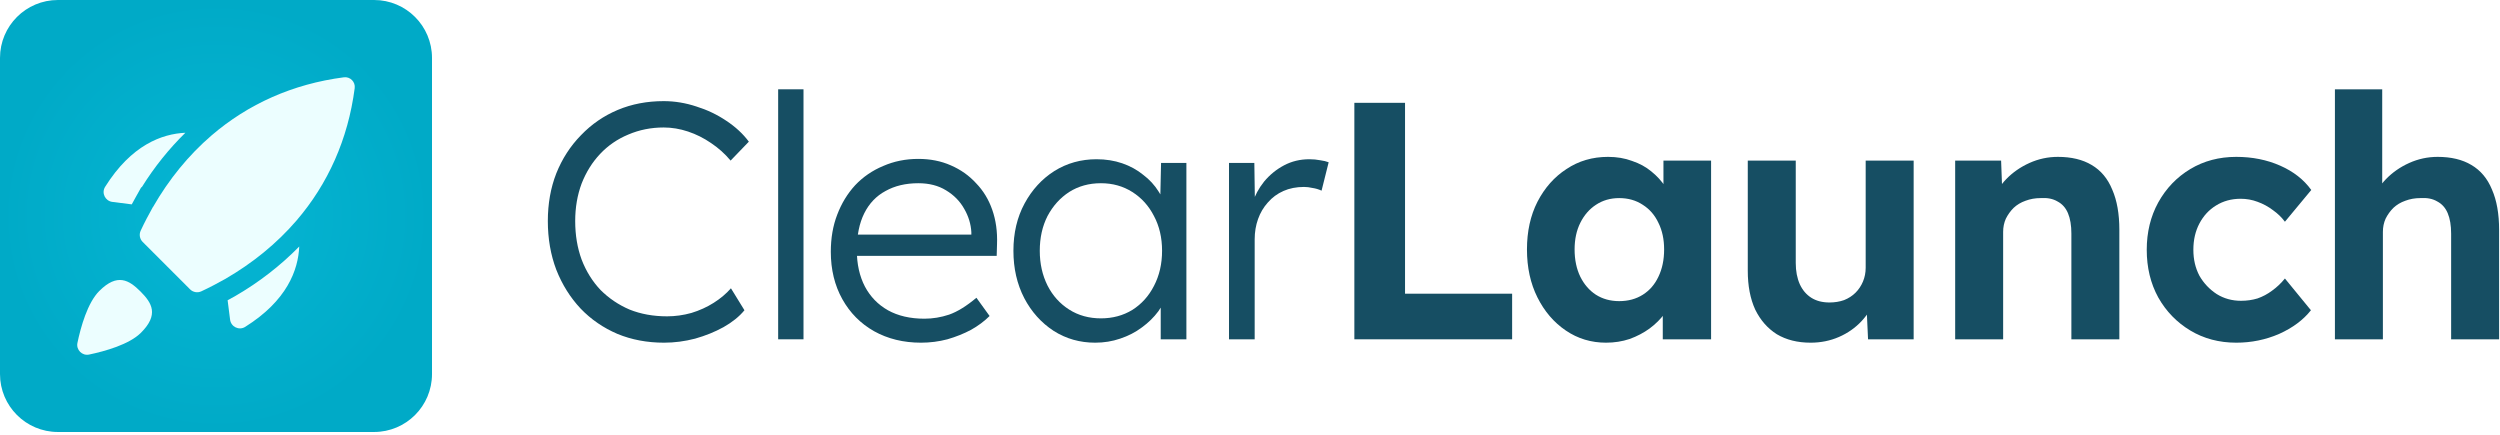
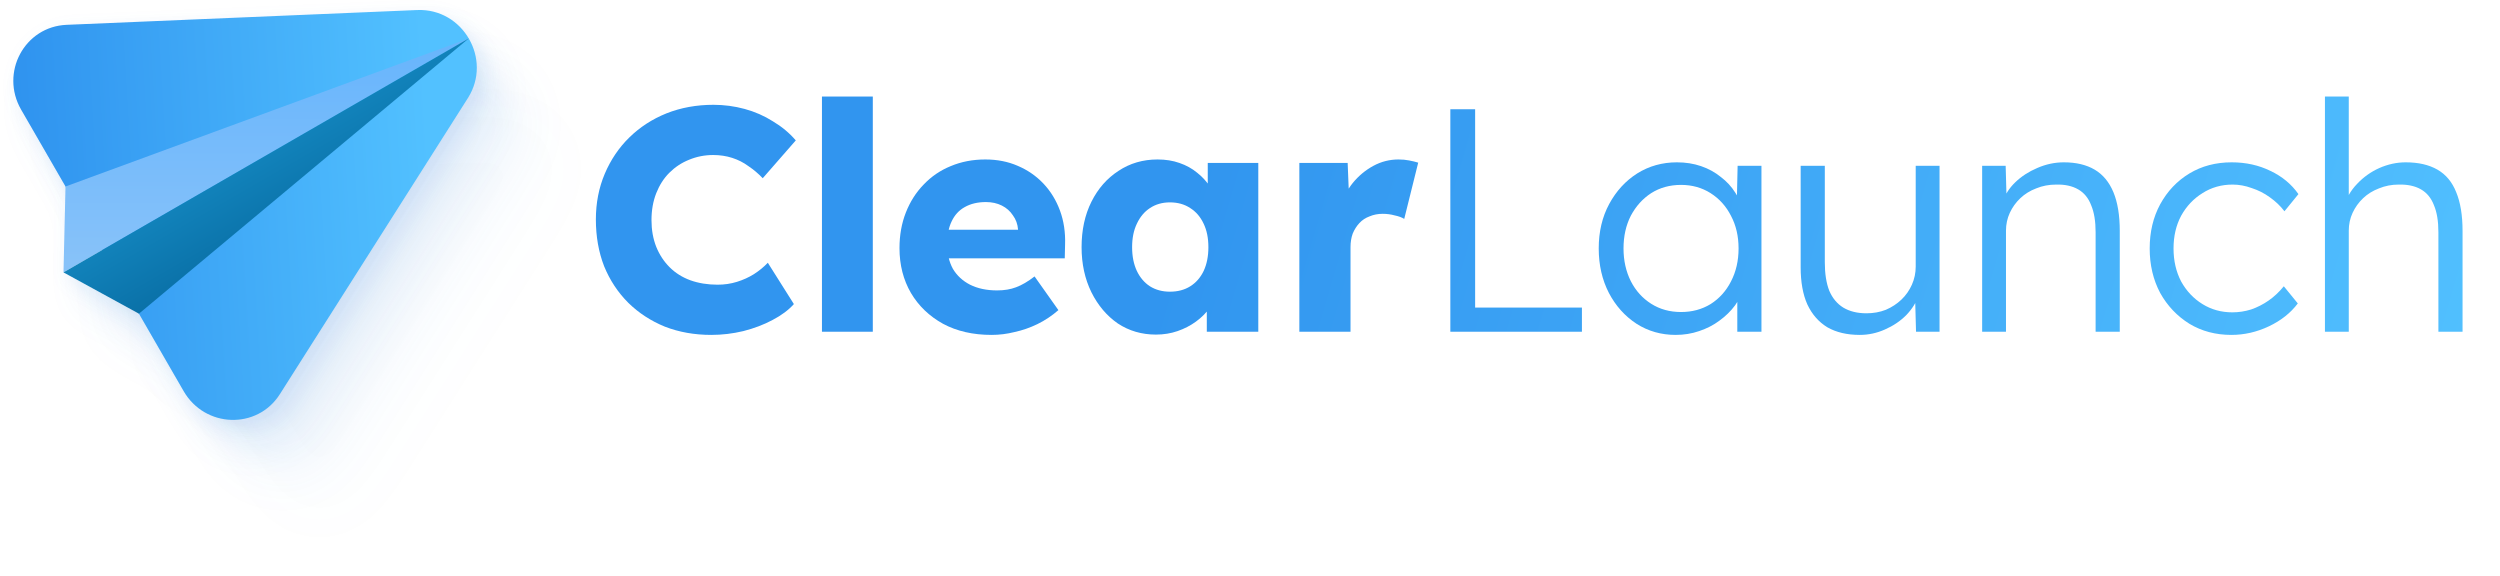
- <svg xmlns="http://www.w3.org/2000/svg" width="518" height="90" viewBox="0 0 518 90" fill="none">
-   <rect width="89.511" height="89.508" rx="12" fill="url(#paint0_radial_1218_1602)" />
-   <path d="M71.233 16.02C60.656 17.396 51.394 21.565 43.816 28.075C39.092 32.141 35.006 37.132 31.699 42.902H31.678C30.795 44.484 29.933 46.106 29.152 47.79C28.783 48.571 28.947 49.515 29.563 50.131L39.38 59.948C39.996 60.564 40.941 60.729 41.721 60.359C43.405 59.578 45.027 58.716 46.609 57.833C52.38 54.506 57.37 50.419 61.436 45.696C67.946 38.118 72.115 28.855 73.491 18.279C73.676 16.964 72.547 15.835 71.233 16.02Z" fill="#ECFEFF" />
-   <path d="M20.565 60.299C18.122 62.743 16.722 67.811 16.045 71.046C15.742 72.483 17.025 73.767 18.463 73.464C21.698 72.786 26.765 71.387 29.209 68.943C32.962 65.19 31.499 62.785 29.111 60.397C26.722 58.012 24.316 56.549 20.565 60.299Z" fill="#ECFEFF" />
-   <path d="M47.163 62.212L47.674 66.232C47.859 67.711 49.522 68.532 50.796 67.731C59.46 62.299 61.788 55.964 62.004 51.076C58.145 55.011 53.692 58.487 48.66 61.39C48.136 61.683 47.641 61.955 47.163 62.212Z" fill="#ECFEFF" />
-   <path d="M23.279 41.835L27.299 42.346C27.548 41.883 27.812 41.404 28.092 40.903L29.268 38.798H29.368C31.981 34.601 35.018 30.835 38.409 27.508C33.522 27.731 27.201 30.067 21.78 38.713C20.979 39.986 21.8 41.65 23.279 41.835Z" fill="#ECFEFF" />
-   <path d="M137.591 71.004C134.091 71.004 130.871 70.397 127.931 69.184C124.991 67.924 122.447 66.174 120.301 63.934C118.154 61.648 116.474 58.964 115.261 55.884C114.094 52.804 113.511 49.444 113.511 45.804C113.511 42.211 114.094 38.921 115.261 35.934C116.474 32.901 118.177 30.264 120.371 28.024C122.564 25.738 125.107 23.988 128.001 22.774C130.894 21.561 134.067 20.954 137.521 20.954C139.807 20.954 142.071 21.328 144.311 22.074C146.551 22.774 148.604 23.754 150.471 25.014C152.384 26.274 153.947 27.721 155.161 29.354L151.381 33.274C150.214 31.874 148.861 30.661 147.321 29.634C145.827 28.608 144.241 27.814 142.561 27.254C140.881 26.694 139.201 26.414 137.521 26.414C134.907 26.414 132.457 26.904 130.171 27.884C127.931 28.817 125.994 30.148 124.361 31.874C122.727 33.601 121.444 35.654 120.511 38.034C119.624 40.414 119.181 43.004 119.181 45.804C119.181 48.697 119.624 51.358 120.511 53.784C121.444 56.211 122.751 58.311 124.431 60.084C126.157 61.811 128.164 63.164 130.451 64.144C132.784 65.078 135.374 65.544 138.221 65.544C139.901 65.544 141.581 65.311 143.261 64.844C144.941 64.331 146.481 63.631 147.881 62.744C149.281 61.858 150.471 60.854 151.451 59.734L154.251 64.284C153.177 65.591 151.731 66.757 149.911 67.784C148.137 68.764 146.177 69.558 144.031 70.164C141.884 70.724 139.737 71.004 137.591 71.004Z" fill="#164E63" />
-   <path d="M161.235 70.304V18.504H166.485V70.304H161.235Z" fill="#164E63" />
-   <path d="M190.834 71.004C187.194 71.004 183.951 70.211 181.104 68.624C178.304 67.037 176.111 64.821 174.524 61.974C172.938 59.127 172.144 55.861 172.144 52.174C172.144 49.328 172.588 46.761 173.474 44.474C174.361 42.141 175.598 40.111 177.184 38.384C178.818 36.657 180.754 35.328 182.994 34.394C185.234 33.414 187.661 32.924 190.274 32.924C192.748 32.924 194.988 33.367 196.994 34.254C199.048 35.141 200.798 36.377 202.244 37.964C203.738 39.504 204.858 41.347 205.604 43.494C206.351 45.641 206.678 47.998 206.584 50.564L206.514 53.014H176.064L175.294 48.604H202.524L201.264 49.794V48.114C201.171 46.434 200.681 44.824 199.794 43.284C198.908 41.697 197.648 40.414 196.014 39.434C194.428 38.454 192.514 37.964 190.274 37.964C187.661 37.964 185.398 38.501 183.484 39.574C181.571 40.601 180.101 42.141 179.074 44.194C178.048 46.248 177.534 48.791 177.534 51.824C177.534 54.718 178.094 57.237 179.214 59.384C180.334 61.484 181.921 63.117 183.974 64.284C186.074 65.451 188.594 66.034 191.534 66.034C193.261 66.034 194.964 65.754 196.644 65.194C198.371 64.588 200.261 63.421 202.314 61.694L205.044 65.474C203.971 66.547 202.688 67.504 201.194 68.344C199.701 69.138 198.068 69.791 196.294 70.304C194.521 70.771 192.701 71.004 190.834 71.004Z" fill="#164E63" />
-   <path d="M226.921 71.004C223.748 71.004 220.878 70.188 218.311 68.554C215.744 66.874 213.714 64.611 212.221 61.764C210.728 58.871 209.981 55.604 209.981 51.964C209.981 48.278 210.751 45.011 212.291 42.164C213.831 39.318 215.884 37.078 218.451 35.444C221.064 33.811 223.981 32.994 227.201 32.994C229.114 32.994 230.888 33.274 232.521 33.834C234.154 34.394 235.601 35.188 236.861 36.214C238.168 37.194 239.241 38.361 240.081 39.714C240.968 41.021 241.574 42.444 241.901 43.984L240.361 43.214L240.571 33.764H245.821V70.304H240.501V61.344L241.901 60.434C241.574 61.834 240.944 63.188 240.011 64.494C239.078 65.754 237.934 66.874 236.581 67.854C235.274 68.834 233.781 69.604 232.101 70.164C230.468 70.724 228.741 71.004 226.921 71.004ZM228.111 65.964C230.538 65.964 232.708 65.381 234.621 64.214C236.534 63.001 238.028 61.344 239.101 59.244C240.221 57.097 240.781 54.671 240.781 51.964C240.781 49.258 240.221 46.854 239.101 44.754C238.028 42.654 236.534 40.998 234.621 39.784C232.708 38.571 230.538 37.964 228.111 37.964C225.638 37.964 223.444 38.571 221.531 39.784C219.664 40.998 218.171 42.654 217.051 44.754C215.978 46.854 215.441 49.258 215.441 51.964C215.441 54.624 215.978 57.028 217.051 59.174C218.124 61.274 219.618 62.931 221.531 64.144C223.444 65.358 225.638 65.964 228.111 65.964Z" fill="#164E63" />
-   <path d="M254.649 70.304V33.764H259.899L260.039 43.494L259.479 42.164C259.993 40.531 260.809 39.014 261.929 37.614C263.096 36.214 264.473 35.094 266.059 34.254C267.646 33.414 269.396 32.994 271.309 32.994C272.103 32.994 272.849 33.064 273.549 33.204C274.249 33.297 274.833 33.438 275.299 33.624L273.829 39.504C273.223 39.224 272.593 39.038 271.939 38.944C271.333 38.804 270.749 38.734 270.189 38.734C268.603 38.734 267.179 39.014 265.919 39.574C264.659 40.134 263.586 40.928 262.699 41.954C261.813 42.934 261.136 44.078 260.669 45.384C260.203 46.691 259.969 48.091 259.969 49.584V70.304H254.649Z" fill="#164E63" />
-   <path d="M280.623 70.304V21.304H291.123V60.854H313.313V70.304H280.623Z" fill="#164E63" />
-   <path d="M332.767 71.004C329.687 71.004 326.91 70.164 324.437 68.484C321.963 66.804 320.003 64.517 318.557 61.624C317.11 58.731 316.387 55.417 316.387 51.684C316.387 47.951 317.11 44.661 318.557 41.814C320.05 38.921 322.057 36.657 324.577 35.024C327.097 33.344 329.967 32.504 333.187 32.504C335.007 32.504 336.663 32.784 338.157 33.344C339.697 33.858 341.027 34.581 342.147 35.514C343.313 36.447 344.293 37.521 345.087 38.734C345.88 39.947 346.44 41.254 346.767 42.654L344.667 42.304V33.274H354.537V70.304H344.527V61.414L346.767 61.204C346.393 62.511 345.787 63.748 344.947 64.914C344.107 66.081 343.057 67.131 341.797 68.064C340.583 68.951 339.207 69.674 337.667 70.234C336.127 70.748 334.493 71.004 332.767 71.004ZM335.497 62.394C337.363 62.394 338.997 61.951 340.397 61.064C341.797 60.178 342.87 58.941 343.617 57.354C344.41 55.721 344.807 53.831 344.807 51.684C344.807 49.584 344.41 47.741 343.617 46.154C342.87 44.568 341.797 43.331 340.397 42.444C338.997 41.511 337.363 41.044 335.497 41.044C333.677 41.044 332.067 41.511 330.667 42.444C329.313 43.331 328.24 44.568 327.447 46.154C326.653 47.741 326.257 49.584 326.257 51.684C326.257 53.831 326.653 55.721 327.447 57.354C328.24 58.941 329.313 60.178 330.667 61.064C332.067 61.951 333.677 62.394 335.497 62.394Z" fill="#164E63" />
-   <path d="M375.159 71.004C372.452 71.004 370.119 70.421 368.159 69.254C366.245 68.041 364.752 66.338 363.679 64.144C362.652 61.904 362.139 59.221 362.139 56.094V33.274H372.079V54.484C372.079 56.164 372.359 57.634 372.919 58.894C373.479 60.108 374.272 61.041 375.299 61.694C376.325 62.347 377.585 62.674 379.079 62.674C380.152 62.674 381.155 62.511 382.089 62.184C383.022 61.811 383.815 61.297 384.469 60.644C385.122 59.991 385.635 59.221 386.009 58.334C386.382 57.447 386.569 56.491 386.569 55.464V33.274H396.509V70.304H387.059L386.709 62.674L388.529 61.834C387.969 63.561 387.035 65.124 385.729 66.524C384.422 67.924 382.859 69.021 381.039 69.814C379.219 70.608 377.259 71.004 375.159 71.004Z" fill="#164E63" />
-   <path d="M405.111 70.304V33.274H414.63L414.91 40.834L412.951 41.674C413.464 39.994 414.374 38.477 415.681 37.124C417.034 35.724 418.644 34.604 420.51 33.764C422.377 32.924 424.337 32.504 426.391 32.504C429.191 32.504 431.524 33.064 433.391 34.184C435.304 35.304 436.727 37.008 437.66 39.294C438.64 41.534 439.13 44.311 439.13 47.624V70.304H429.19V48.394C429.19 46.714 428.957 45.314 428.491 44.194C428.024 43.074 427.3 42.258 426.32 41.744C425.387 41.184 424.22 40.951 422.82 41.044C421.7 41.044 420.651 41.231 419.671 41.604C418.737 41.931 417.92 42.421 417.22 43.074C416.567 43.727 416.031 44.474 415.611 45.314C415.237 46.154 415.051 47.064 415.051 48.044V70.304H410.15C409.077 70.304 408.12 70.304 407.28 70.304C406.44 70.304 405.717 70.304 405.111 70.304Z" fill="#164E63" />
-   <path d="M463.355 71.004C459.809 71.004 456.635 70.164 453.835 68.484C451.035 66.804 448.819 64.517 447.185 61.624C445.599 58.731 444.805 55.441 444.805 51.754C444.805 48.114 445.599 44.847 447.185 41.954C448.819 39.014 451.035 36.704 453.835 35.024C456.635 33.344 459.809 32.504 463.355 32.504C466.669 32.504 469.702 33.111 472.455 34.324C475.209 35.538 477.355 37.218 478.895 39.364L473.435 45.944C472.782 45.057 471.965 44.264 470.985 43.564C470.005 42.818 468.932 42.234 467.765 41.814C466.645 41.394 465.479 41.184 464.265 41.184C462.352 41.184 460.649 41.651 459.155 42.584C457.709 43.471 456.565 44.708 455.725 46.294C454.885 47.881 454.465 49.701 454.465 51.754C454.465 53.761 454.885 55.557 455.725 57.144C456.612 58.684 457.802 59.944 459.295 60.924C460.789 61.858 462.469 62.324 464.335 62.324C465.549 62.324 466.692 62.161 467.765 61.834C468.839 61.461 469.842 60.924 470.775 60.224C471.755 59.524 472.642 58.684 473.435 57.704L478.825 64.284C477.239 66.291 475.045 67.924 472.245 69.184C469.445 70.397 466.482 71.004 463.355 71.004Z" fill="#164E63" />
-   <path d="M483.795 70.304V18.504H493.595V40.834L491.635 41.674C492.148 39.994 493.058 38.477 494.365 37.124C495.718 35.724 497.328 34.604 499.195 33.764C501.062 32.924 503.022 32.504 505.075 32.504C507.875 32.504 510.208 33.064 512.075 34.184C513.988 35.304 515.412 37.008 516.345 39.294C517.325 41.534 517.815 44.311 517.815 47.624V70.304H507.875V48.394C507.875 46.714 507.642 45.314 507.175 44.194C506.708 43.074 505.985 42.258 505.005 41.744C504.072 41.184 502.905 40.951 501.505 41.044C500.385 41.044 499.335 41.231 498.355 41.604C497.422 41.931 496.605 42.421 495.905 43.074C495.252 43.727 494.715 44.474 494.295 45.314C493.922 46.154 493.735 47.064 493.735 48.044V70.304H488.835C487.762 70.304 486.805 70.304 485.965 70.304C485.125 70.304 484.402 70.304 483.795 70.304Z" fill="#164E63" />
+ <svg xmlns="http://www.w3.org/2000/svg" width="751" height="173" viewBox="0 0 751 173" fill="none">
+   <g filter="url(#filter0_dddd_1304_1749)">
+     <path d="M125.317 3.016C139.077 2.435 147.951 17.807 140.569 29.433L84.058 118.424C77.274 129.108 61.58 128.602 55.166 117.494L6.353 32.946C-0.061 21.838 7.349 7.993 19.993 7.46L125.317 3.016Z" fill="url(#paint0_linear_1304_1749)" />
+     <path d="M19.676 56.023L19.072 81.826L140.81 11.541L19.676 56.023Z" fill="url(#paint1_linear_1304_1749)" />
+     <path d="M41.735 94.23L19.072 81.826L140.81 11.541L41.735 94.23Z" fill="url(#paint2_linear_1304_1749)" />
+   </g>
+   <path d="M213.657 100.606C208.629 100.606 203.983 99.779 199.718 98.124C195.517 96.405 191.857 94.019 188.738 90.963C185.62 87.844 183.201 84.185 181.482 79.984C179.827 75.719 179 71.041 179 65.949C179 60.984 179.891 56.401 181.673 52.2C183.456 47.999 185.906 44.371 189.025 41.316C192.207 38.197 195.931 35.779 200.195 34.06C204.524 32.342 209.234 31.482 214.326 31.482C217.508 31.482 220.627 31.896 223.682 32.724C226.738 33.551 229.57 34.792 232.18 36.447C234.853 38.038 237.144 39.948 239.054 42.176L229.124 53.537C227.788 52.137 226.356 50.927 224.828 49.909C223.364 48.827 221.741 47.999 219.959 47.427C218.177 46.854 216.267 46.567 214.23 46.567C211.684 46.567 209.266 47.045 206.974 47.999C204.746 48.891 202.773 50.196 201.055 51.914C199.4 53.569 198.095 55.606 197.14 58.024C196.186 60.443 195.708 63.148 195.708 66.14C195.708 69.068 196.186 71.741 197.14 74.16C198.095 76.515 199.432 78.552 201.15 80.27C202.869 81.989 204.937 83.293 207.356 84.185C209.838 85.076 212.575 85.521 215.567 85.521C217.604 85.521 219.545 85.235 221.391 84.662C223.237 84.089 224.924 83.325 226.451 82.371C228.042 81.352 229.443 80.207 230.652 78.933L238.481 91.345C236.89 93.127 234.757 94.719 232.084 96.119C229.475 97.519 226.547 98.633 223.3 99.461C220.118 100.224 216.904 100.606 213.657 100.606Z" fill="url(#paint3_linear_1304_1749)" />
+   <path d="M246.915 99.652V29H262.191V99.652H246.915Z" fill="url(#paint4_linear_1304_1749)" />
+   <path d="M297.893 100.606C292.292 100.606 287.423 99.492 283.286 97.265C279.148 94.973 275.934 91.886 273.643 88.004C271.351 84.057 270.206 79.57 270.206 74.542C270.206 70.659 270.842 67.095 272.115 63.848C273.388 60.602 275.17 57.802 277.462 55.447C279.753 53.028 282.458 51.182 285.577 49.909C288.76 48.572 292.228 47.904 295.984 47.904C299.548 47.904 302.794 48.541 305.722 49.814C308.714 51.087 311.292 52.869 313.456 55.16C315.62 57.452 317.275 60.157 318.421 63.276C319.566 66.394 320.075 69.8 319.948 73.491L319.853 77.597H279.467L277.271 69.004H307.441L305.818 70.818V68.909C305.69 67.317 305.181 65.917 304.29 64.708C303.463 63.435 302.349 62.448 300.949 61.748C299.548 61.048 297.957 60.698 296.175 60.698C293.692 60.698 291.56 61.207 289.778 62.225C288.059 63.18 286.755 64.612 285.863 66.522C284.972 68.368 284.527 70.659 284.527 73.396C284.527 76.197 285.1 78.647 286.245 80.748C287.455 82.784 289.173 84.376 291.401 85.521C293.692 86.667 296.398 87.24 299.516 87.24C301.681 87.24 303.59 86.922 305.245 86.285C306.963 85.649 308.809 84.567 310.782 83.039L317.943 93.159C315.97 94.878 313.87 96.278 311.642 97.36C309.414 98.442 307.123 99.238 304.768 99.747C302.476 100.32 300.185 100.606 297.893 100.606Z" fill="url(#paint5_linear_1304_1749)" />
+   <path d="M347.248 100.511C342.983 100.511 339.164 99.397 335.791 97.169C332.481 94.878 329.84 91.759 327.867 87.813C325.893 83.803 324.907 79.284 324.907 74.255C324.907 69.1 325.893 64.549 327.867 60.602C329.84 56.656 332.545 53.569 335.982 51.341C339.419 49.05 343.334 47.904 347.725 47.904C350.144 47.904 352.34 48.254 354.313 48.954C356.35 49.654 358.132 50.641 359.66 51.914C361.187 53.123 362.492 54.556 363.574 56.21C364.656 57.802 365.452 59.52 365.961 61.366L362.81 60.984V48.954H377.991V99.652H362.524V87.431L365.961 87.335C365.452 89.118 364.624 90.804 363.479 92.395C362.333 93.987 360.933 95.387 359.278 96.596C357.623 97.806 355.777 98.76 353.74 99.461C351.704 100.161 349.539 100.511 347.248 100.511ZM351.449 87.622C353.804 87.622 355.841 87.081 357.559 85.999C359.278 84.917 360.615 83.389 361.569 81.416C362.524 79.379 363.001 76.992 363.001 74.255C363.001 71.518 362.524 69.163 361.569 67.19C360.615 65.153 359.278 63.594 357.559 62.512C355.841 61.366 353.804 60.793 351.449 60.793C349.158 60.793 347.153 61.366 345.434 62.512C343.779 63.594 342.474 65.153 341.52 67.19C340.565 69.163 340.087 71.518 340.087 74.255C340.087 76.992 340.565 79.379 341.52 81.416C342.474 83.389 343.779 84.917 345.434 85.999C347.153 87.081 349.158 87.622 351.449 87.622Z" fill="url(#paint6_linear_1304_1749)" />
+   <path d="M390.324 99.652V48.954H404.837L405.505 65.472L402.641 62.321C403.405 59.584 404.646 57.133 406.364 54.969C408.146 52.805 410.215 51.087 412.57 49.814C414.925 48.541 417.439 47.904 420.113 47.904C421.258 47.904 422.309 47.999 423.263 48.191C424.282 48.381 425.205 48.604 426.032 48.859L421.831 65.758C421.131 65.312 420.176 64.962 418.967 64.708C417.821 64.389 416.612 64.23 415.339 64.23C413.939 64.23 412.634 64.485 411.424 64.994C410.215 65.44 409.197 66.108 408.369 66.999C407.542 67.89 406.873 68.94 406.364 70.15C405.919 71.359 405.696 72.728 405.696 74.255V99.652H390.324Z" fill="url(#paint7_linear_1304_1749)" />
+   <path d="M435.683 99.652V32.819H443.13V92.395H475.209V99.652H435.683Z" fill="url(#paint8_linear_1304_1749)" />
+   <path d="M503.362 100.606C499.034 100.606 495.12 99.492 491.619 97.265C488.118 94.973 485.35 91.886 483.313 88.004C481.276 84.057 480.258 79.602 480.258 74.637C480.258 69.609 481.308 65.153 483.408 61.271C485.509 57.388 488.309 54.333 491.81 52.105C495.374 49.877 499.353 48.763 503.744 48.763C506.354 48.763 508.773 49.145 511 49.909C513.228 50.673 515.201 51.755 516.92 53.155C518.702 54.492 520.166 56.083 521.312 57.929C522.521 59.711 523.349 61.653 523.794 63.753L521.694 62.703L521.98 49.814H529.141V99.652H521.885V87.431L523.794 86.19C523.349 88.099 522.489 89.945 521.216 91.727C519.943 93.446 518.384 94.973 516.538 96.31C514.756 97.647 512.719 98.697 510.428 99.461C508.2 100.224 505.845 100.606 503.362 100.606ZM504.986 93.732C508.295 93.732 511.255 92.936 513.865 91.345C516.474 89.69 518.511 87.431 519.975 84.567C521.503 81.639 522.267 78.329 522.267 74.637C522.267 70.945 521.503 67.667 519.975 64.803C518.511 61.939 516.474 59.679 513.865 58.024C511.255 56.37 508.295 55.542 504.986 55.542C501.612 55.542 498.621 56.37 496.011 58.024C493.465 59.679 491.428 61.939 489.9 64.803C488.437 67.667 487.705 70.945 487.705 74.637C487.705 78.265 488.437 81.543 489.9 84.471C491.364 87.335 493.401 89.595 496.011 91.25C498.621 92.905 501.612 93.732 504.986 93.732Z" fill="url(#paint9_linear_1304_1749)" />
+   <path d="M558.676 100.606C554.857 100.606 551.611 99.843 548.938 98.315C546.328 96.724 544.323 94.432 542.923 91.441C541.586 88.449 540.918 84.726 540.918 80.27V49.814H548.174V78.838C548.174 82.212 548.619 85.044 549.511 87.335C550.465 89.563 551.866 91.25 553.711 92.395C555.621 93.541 557.944 94.114 560.681 94.114C562.782 94.114 564.723 93.764 566.505 93.064C568.287 92.3 569.847 91.282 571.183 90.009C572.52 88.736 573.57 87.24 574.334 85.521C575.098 83.803 575.48 81.989 575.48 80.079V49.814H582.64V99.652H575.575L575.289 89.149L576.435 88.576C575.671 90.804 574.398 92.841 572.616 94.687C570.833 96.469 568.701 97.901 566.219 98.983C563.8 100.065 561.286 100.606 558.676 100.606Z" fill="url(#paint10_linear_1304_1749)" />
+   <path d="M595.437 99.652V49.814H602.502L602.789 60.22L601.643 60.698C602.279 58.534 603.521 56.56 605.366 54.778C607.212 52.996 609.408 51.564 611.954 50.482C614.564 49.336 617.237 48.763 619.974 48.763C623.666 48.763 626.753 49.495 629.235 50.959C631.718 52.423 633.595 54.683 634.868 57.738C636.141 60.793 636.778 64.676 636.778 69.386V99.652H629.522V69.768C629.522 66.458 629.076 63.753 628.185 61.653C627.358 59.488 626.053 57.897 624.27 56.879C622.488 55.86 620.292 55.383 617.683 55.447C615.519 55.447 613.514 55.828 611.668 56.592C609.822 57.292 608.231 58.279 606.894 59.552C605.557 60.825 604.507 62.289 603.743 63.944C602.98 65.599 602.598 67.381 602.598 69.29V99.652H599.065C598.62 99.652 598.11 99.652 597.537 99.652C596.965 99.652 596.264 99.652 595.437 99.652Z" fill="url(#paint11_linear_1304_1749)" />
+   <path d="M670.306 100.606C665.596 100.606 661.395 99.492 657.703 97.265C654.011 94.973 651.084 91.886 648.919 88.004C646.819 84.057 645.769 79.602 645.769 74.637C645.769 69.672 646.819 65.249 648.919 61.366C651.084 57.42 654.011 54.333 657.703 52.105C661.395 49.877 665.628 48.763 670.401 48.763C674.666 48.763 678.549 49.623 682.049 51.341C685.55 52.996 688.351 55.319 690.451 58.311L686.25 63.467C685.041 61.875 683.577 60.475 681.858 59.266C680.203 58.056 678.389 57.133 676.416 56.497C674.507 55.797 672.597 55.447 670.688 55.447C667.314 55.447 664.291 56.306 661.618 58.024C658.944 59.679 656.812 61.939 655.221 64.803C653.693 67.667 652.929 70.945 652.929 74.637C652.929 78.329 653.693 81.639 655.221 84.567C656.812 87.431 658.944 89.69 661.618 91.345C664.291 93 667.283 93.828 670.592 93.828C672.502 93.828 674.38 93.541 676.225 92.968C678.071 92.332 679.822 91.441 681.477 90.295C683.131 89.149 684.659 87.717 686.059 85.999L690.26 91.154C688.096 94.019 685.2 96.31 681.572 98.028C677.944 99.747 674.189 100.606 670.306 100.606Z" fill="url(#paint12_linear_1304_1749)" />
+   <path d="M698.411 99.652V29H705.571V60.698L704.139 62.13C704.839 59.52 706.144 57.229 708.054 55.256C709.963 53.219 712.191 51.628 714.737 50.482C717.347 49.336 719.988 48.763 722.661 48.763C726.48 48.763 729.663 49.495 732.209 50.959C734.755 52.423 736.633 54.683 737.842 57.738C739.115 60.793 739.751 64.676 739.751 69.386V99.652H732.495V69.768C732.495 66.458 732.05 63.753 731.159 61.653C730.331 59.488 729.026 57.897 727.244 56.879C725.462 55.86 723.234 55.383 720.561 55.447C718.46 55.447 716.487 55.828 714.641 56.592C712.796 57.292 711.204 58.279 709.868 59.552C708.531 60.825 707.481 62.289 706.717 63.944C705.953 65.599 705.571 67.381 705.571 69.29V99.652H702.039C701.593 99.652 701.084 99.652 700.511 99.652C699.938 99.652 699.238 99.652 698.411 99.652Z" fill="url(#paint13_linear_1304_1749)" />
  <defs>
-     <radialGradient id="paint0_radial_1218_1602" cx="0" cy="0" r="1" gradientUnits="userSpaceOnUse" gradientTransform="translate(44.7556 44.7542) rotate(90) scale(44.7542 44.7556)">
-       <stop stop-color="#06B6D4" />
-       <stop offset="1" stop-color="#00AAC7" />
-     </radialGradient>
+     <filter id="filter0_dddd_1304_1749" x="0" y="0" width="185.235" height="172.14" filterUnits="userSpaceOnUse" color-interpolation-filters="sRGB">
+       <feFlood flood-opacity="0" result="BackgroundImageFix" />
+       <feColorMatrix in="SourceAlpha" type="matrix" values="0 0 0 0 0 0 0 0 0 0 0 0 0 0 0 0 0 0 127 0" result="hardAlpha" />
+       <feOffset dx="2" dy="2" />
+       <feGaussianBlur stdDeviation="2.5" />
+       <feColorMatrix type="matrix" values="0 0 0 0 0.133 0 0 0 0 0.467 0 0 0 0 0.835 0 0 0 0.1 0" />
+       <feBlend mode="normal" in2="BackgroundImageFix" result="effect1_dropShadow_1304_1749" />
+       <feColorMatrix in="SourceAlpha" type="matrix" values="0 0 0 0 0 0 0 0 0 0 0 0 0 0 0 0 0 0 127 0" result="hardAlpha" />
+       <feOffset dx="6" dy="8" />
+       <feGaussianBlur stdDeviation="5" />
+       <feColorMatrix type="matrix" values="0 0 0 0 0.133 0 0 0 0 0.467 0 0 0 0 0.835 0 0 0 0.09 0" />
+       <feBlend mode="normal" in2="effect1_dropShadow_1304_1749" result="effect2_dropShadow_1304_1749" />
+       <feColorMatrix in="SourceAlpha" type="matrix" values="0 0 0 0 0 0 0 0 0 0 0 0 0 0 0 0 0 0 127 0" result="hardAlpha" />
+       <feOffset dx="15" dy="17" />
+       <feGaussianBlur stdDeviation="6.5" />
+       <feColorMatrix type="matrix" values="0 0 0 0 0.133 0 0 0 0 0.467 0 0 0 0 0.835 0 0 0 0.05 0" />
+       <feBlend mode="normal" in2="effect2_dropShadow_1304_1749" result="effect3_dropShadow_1304_1749" />
+       <feColorMatrix in="SourceAlpha" type="matrix" values="0 0 0 0 0 0 0 0 0 0 0 0 0 0 0 0 0 0 127 0" result="hardAlpha" />
+       <feOffset dx="26" dy="30" />
+       <feGaussianBlur stdDeviation="8" />
+       <feColorMatrix type="matrix" values="0 0 0 0 0.133 0 0 0 0 0.467 0 0 0 0 0.835 0 0 0 0.01 0" />
+       <feBlend mode="normal" in2="effect3_dropShadow_1304_1749" result="effect4_dropShadow_1304_1749" />
+       <feBlend mode="normal" in="SourceGraphic" in2="effect4_dropShadow_1304_1749" result="shape" />
+     </filter>
+     <linearGradient id="paint0_linear_1304_1749" x1="143.641" y1="47.467" x2="6.306" y2="55.774" gradientUnits="userSpaceOnUse">
+       <stop offset="0.104" stop-color="#52C1FF" />
+       <stop offset="1" stop-color="#2F93EF" />
+     </linearGradient>
+     <linearGradient id="paint1_linear_1304_1749" x1="73.618" y1="3" x2="73.618" y2="126.14" gradientUnits="userSpaceOnUse">
+       <stop stop-color="#63B3FD" />
+       <stop offset="0.615" stop-color="#87C2F9" />
+     </linearGradient>
+     <linearGradient id="paint2_linear_1304_1749" x1="47.011" y1="-10.353" x2="112.993" y2="103.931" gradientUnits="userSpaceOnUse">
+       <stop stop-color="#27B5F2" />
+       <stop offset="0.833" stop-color="#036095" />
+     </linearGradient>
+     <linearGradient id="paint3_linear_1304_1749" x1="357.153" y1="53.782" x2="737.41" y2="164.772" gradientUnits="userSpaceOnUse">
+       <stop stop-color="#3195EF" />
+       <stop offset="0.481" stop-color="#41AAF7" />
+       <stop offset="1" stop-color="#52C1FF" />
+     </linearGradient>
+     <linearGradient id="paint4_linear_1304_1749" x1="357.153" y1="53.782" x2="737.41" y2="164.772" gradientUnits="userSpaceOnUse">
+       <stop stop-color="#3195EF" />
+       <stop offset="0.481" stop-color="#41AAF7" />
+       <stop offset="1" stop-color="#52C1FF" />
+     </linearGradient>
+     <linearGradient id="paint5_linear_1304_1749" x1="357.153" y1="53.782" x2="737.41" y2="164.772" gradientUnits="userSpaceOnUse">
+       <stop stop-color="#3195EF" />
+       <stop offset="0.481" stop-color="#41AAF7" />
+       <stop offset="1" stop-color="#52C1FF" />
+     </linearGradient>
+     <linearGradient id="paint6_linear_1304_1749" x1="357.153" y1="53.782" x2="737.41" y2="164.772" gradientUnits="userSpaceOnUse">
+       <stop stop-color="#3195EF" />
+       <stop offset="0.481" stop-color="#41AAF7" />
+       <stop offset="1" stop-color="#52C1FF" />
+     </linearGradient>
+     <linearGradient id="paint7_linear_1304_1749" x1="357.153" y1="53.782" x2="737.41" y2="164.772" gradientUnits="userSpaceOnUse">
+       <stop stop-color="#3195EF" />
+       <stop offset="0.481" stop-color="#41AAF7" />
+       <stop offset="1" stop-color="#52C1FF" />
+     </linearGradient>
+     <linearGradient id="paint8_linear_1304_1749" x1="357.153" y1="53.782" x2="737.41" y2="164.772" gradientUnits="userSpaceOnUse">
+       <stop stop-color="#3195EF" />
+       <stop offset="0.481" stop-color="#41AAF7" />
+       <stop offset="1" stop-color="#52C1FF" />
+     </linearGradient>
+     <linearGradient id="paint9_linear_1304_1749" x1="357.153" y1="53.782" x2="737.41" y2="164.772" gradientUnits="userSpaceOnUse">
+       <stop stop-color="#3195EF" />
+       <stop offset="0.481" stop-color="#41AAF7" />
+       <stop offset="1" stop-color="#52C1FF" />
+     </linearGradient>
+     <linearGradient id="paint10_linear_1304_1749" x1="357.153" y1="53.782" x2="737.41" y2="164.772" gradientUnits="userSpaceOnUse">
+       <stop stop-color="#3195EF" />
+       <stop offset="0.481" stop-color="#41AAF7" />
+       <stop offset="1" stop-color="#52C1FF" />
+     </linearGradient>
+     <linearGradient id="paint11_linear_1304_1749" x1="357.153" y1="53.782" x2="737.41" y2="164.772" gradientUnits="userSpaceOnUse">
+       <stop stop-color="#3195EF" />
+       <stop offset="0.481" stop-color="#41AAF7" />
+       <stop offset="1" stop-color="#52C1FF" />
+     </linearGradient>
+     <linearGradient id="paint12_linear_1304_1749" x1="357.153" y1="53.782" x2="737.41" y2="164.772" gradientUnits="userSpaceOnUse">
+       <stop stop-color="#3195EF" />
+       <stop offset="0.481" stop-color="#41AAF7" />
+       <stop offset="1" stop-color="#52C1FF" />
+     </linearGradient>
+     <linearGradient id="paint13_linear_1304_1749" x1="357.153" y1="53.782" x2="737.41" y2="164.772" gradientUnits="userSpaceOnUse">
+       <stop stop-color="#3195EF" />
+       <stop offset="0.481" stop-color="#41AAF7" />
+       <stop offset="1" stop-color="#52C1FF" />
+     </linearGradient>
  </defs>
</svg>
